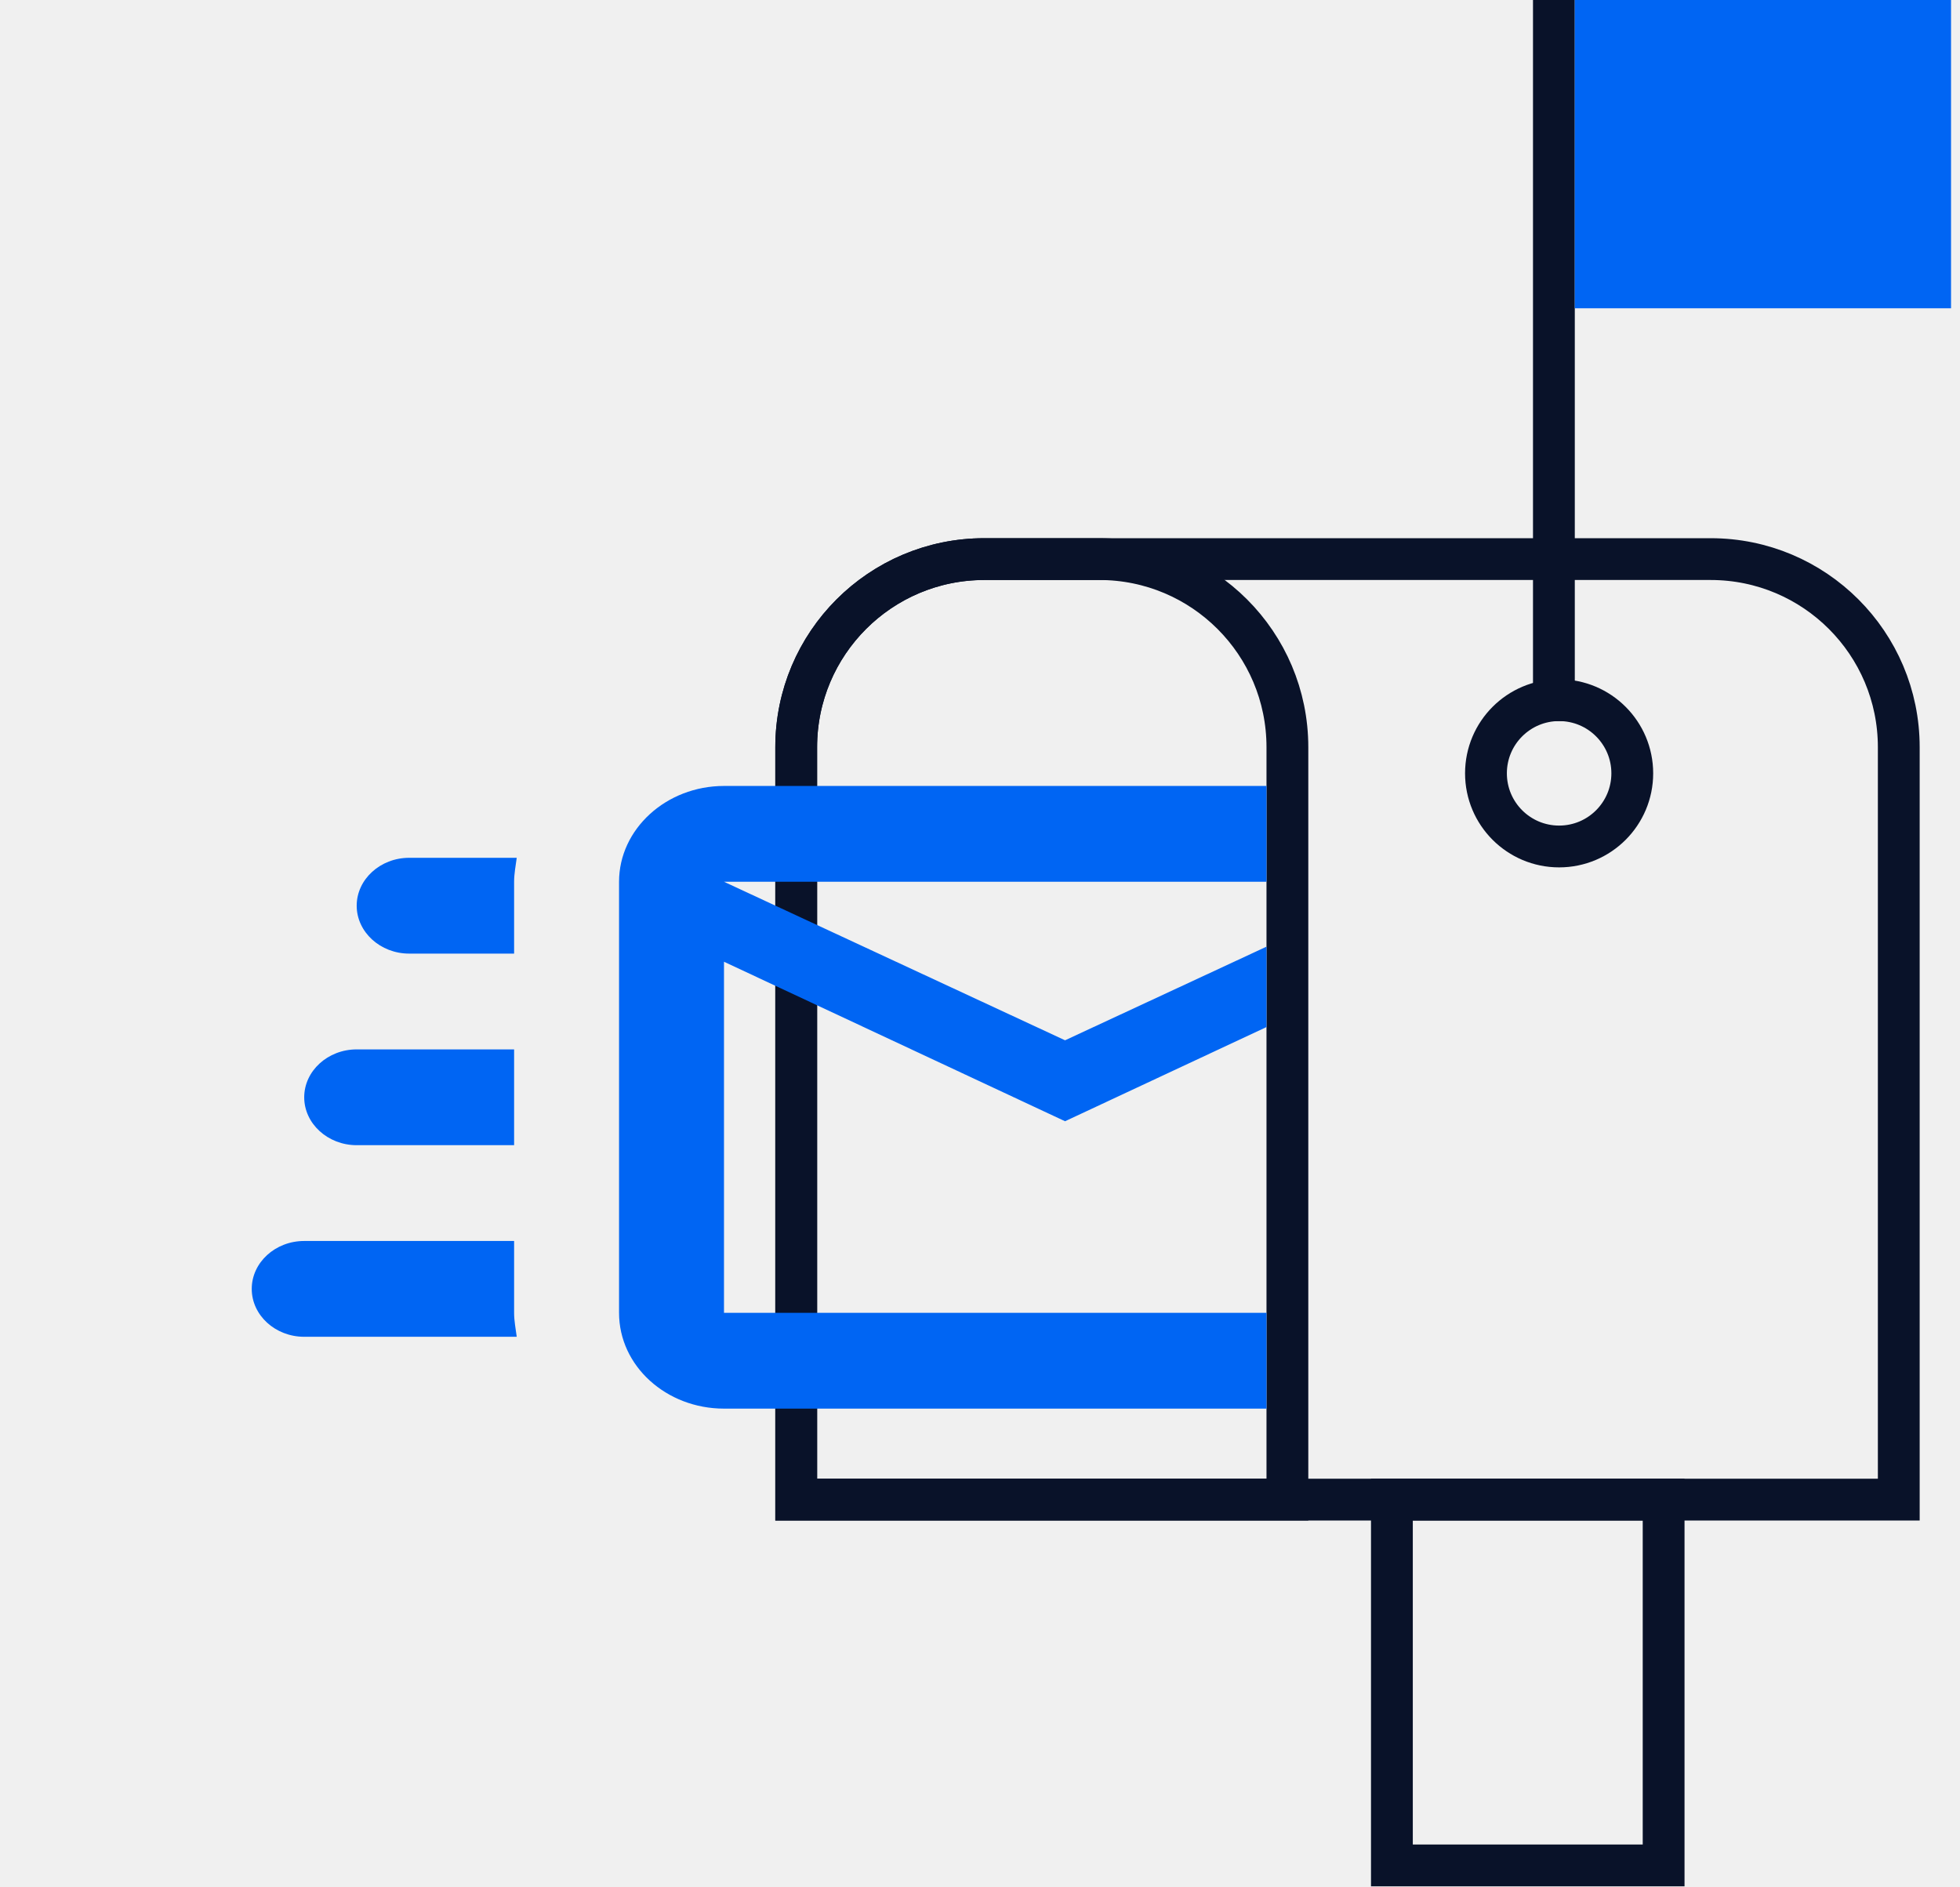
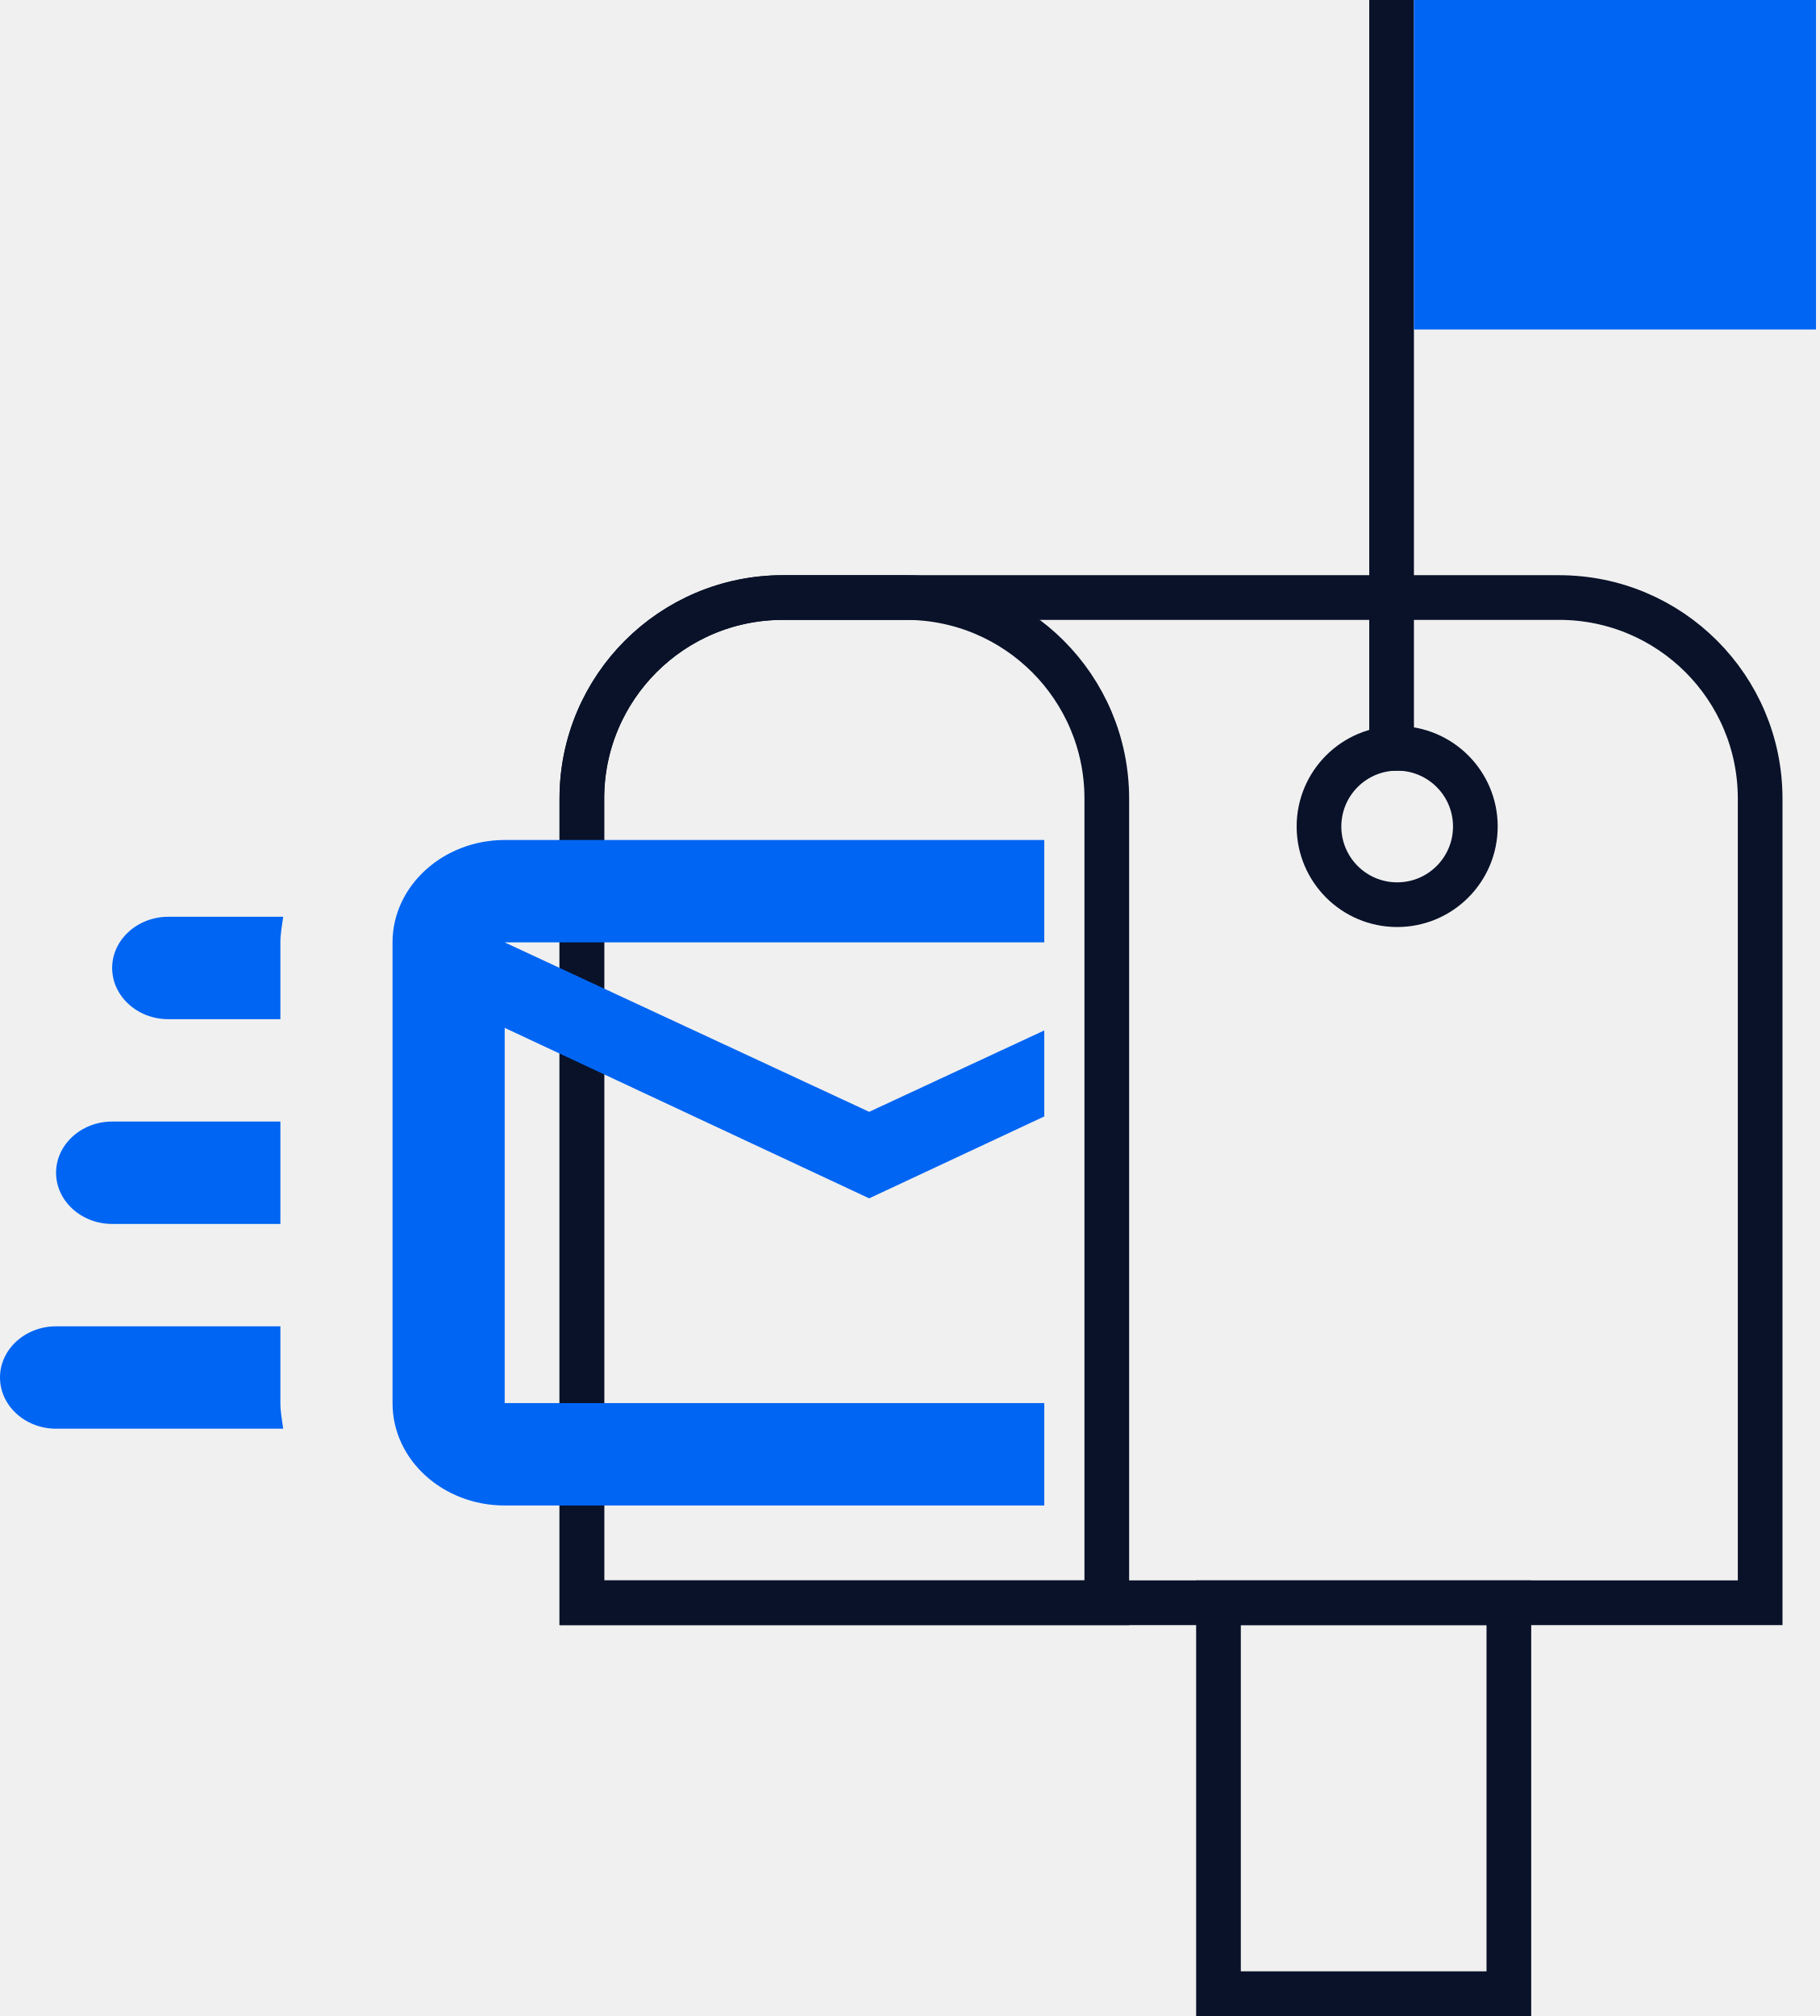
- <svg xmlns="http://www.w3.org/2000/svg" width="213" height="205" viewBox="0 0 213 205" fill="none">
-   <path d="M86.526 81.205C86.526 69.915 95.679 60.762 106.97 60.762H185.903C197.194 60.762 206.346 69.915 206.346 81.205V162.978H86.526V81.205Z" stroke="#091229" stroke-width="4.543" />
-   <rect x="180.792" y="202.729" width="29.529" height="39.751" transform="rotate(-180 180.792 202.729)" stroke="#091229" stroke-width="4.543" />
-   <path d="M86.526 81.205C86.526 69.915 95.679 60.762 106.97 60.762H119.463C130.753 60.762 139.906 69.915 139.906 81.205V162.978H86.526V81.205Z" stroke="#091229" stroke-width="4.543" />
-   <circle cx="169.435" cy="84.044" r="7.95" stroke="#091229" stroke-width="4.543" />
-   <g clip-path="url(#clip0_325_901)">
-     <path d="M152.809 85.417H78.679C72.406 85.417 67.274 90.102 67.274 95.828V142.677C67.274 148.455 72.406 153.087 78.679 153.087H152.809C159.139 153.087 164.214 148.455 164.214 142.677V95.828C164.214 90.102 159.139 85.417 152.809 85.417ZM152.809 142.677H78.679V104.521L115.744 121.855L152.809 104.521V142.677ZM115.744 113.058L78.679 95.828H152.809L115.744 113.058ZM55.87 142.677C55.87 143.561 56.041 144.394 56.155 145.279H33.06C29.913 145.279 27.358 142.937 27.358 140.074C27.358 137.211 29.913 134.868 33.06 134.868H55.87V142.677ZM44.465 93.225H56.155C56.041 94.11 55.87 94.943 55.87 95.828V103.636H44.465C41.329 103.636 38.763 101.293 38.763 98.43C38.763 95.567 41.329 93.225 44.465 93.225ZM33.06 119.252C33.06 116.389 35.626 114.047 38.763 114.047H55.87V124.457H38.763C35.626 124.457 33.06 122.115 33.06 119.252Z" fill="#0065F3" />
+ <svg xmlns="http://www.w3.org/2000/svg" width="185" height="205" viewBox="0 0 185 205" fill="none">
+   <g id="Illustration_Mail">
+     <path id="Rectangle 1" d="M59.168 81.205C59.168 69.915 68.321 60.762 79.612 60.762H158.545C169.836 60.762 178.988 69.915 178.988 81.205V162.978H59.168V81.205Z" stroke="#091229" stroke-width="4.543" />
+     <rect id="Rectangle 4" x="153.435" y="202.729" width="29.529" height="39.751" transform="rotate(-180 153.435 202.729)" stroke="#091229" stroke-width="4.543" />
+     <path id="Rectangle 2" d="M59.168 81.205C59.168 69.915 68.321 60.762 79.612 60.762H92.105C103.395 60.762 112.548 69.915 112.548 81.205V162.978H59.168V81.205Z" stroke="#091229" stroke-width="4.543" />
+     <circle id="Ellipse 1" cx="142.077" cy="84.044" r="7.95" stroke="#091229" stroke-width="4.543" />
+     <g id="mail" clip-path="url(#clip0_604_2298)">
+       <path id="Vector" d="M125.451 85.417H51.321C45.048 85.417 39.916 90.102 39.916 95.828V142.677C39.916 148.455 45.048 153.088 51.321 153.088H125.451C131.781 153.088 136.856 148.455 136.856 142.677V95.828C136.856 90.102 131.781 85.417 125.451 85.417ZM125.451 142.677H51.321V104.521L88.386 121.855L125.451 104.521V142.677ZM88.386 113.058L51.321 95.828H125.451L88.386 113.058ZM28.512 142.677C28.512 143.562 28.683 144.394 28.797 145.279H5.702C2.555 145.279 0 142.937 0 140.074C0 137.211 2.555 134.869 5.702 134.869H28.512V142.677ZM17.107 93.225H28.797C28.683 94.11 28.512 94.943 28.512 95.828V103.636H17.107C13.971 103.636 11.405 101.293 11.405 98.43C11.405 95.567 13.971 93.225 17.107 93.225ZM5.702 119.252C5.702 116.389 8.268 114.047 11.405 114.047H28.512V124.458H11.405C8.268 124.458 5.702 122.115 5.702 119.252Z" fill="#0065F3" />
+     </g>
+     <line id="Line 1" x1="141.509" y1="-9.9289e-08" x2="141.509" y2="78.366" stroke="#091229" stroke-width="4.543" />
+     <rect id="Rectangle 3" x="143.781" width="40.886" height="33.504" fill="#0065F3" />
  </g>
-   <line x1="168.867" y1="-9.9289e-08" x2="168.867" y2="78.366" stroke="#091229" stroke-width="4.543" />
-   <rect x="171.139" width="40.886" height="33.504" fill="#0065F3" />
  <defs>
-     <clipPath id="clip0_325_901">
-       <rect width="136.856" height="124.931" fill="white" transform="translate(0.77832 56.7867)" />
+     <clipPath id="clip0_604_2298">
+       <rect width="106.191" height="74.959" fill="white" transform="translate(0 82.3407)" />
    </clipPath>
  </defs>
</svg>
